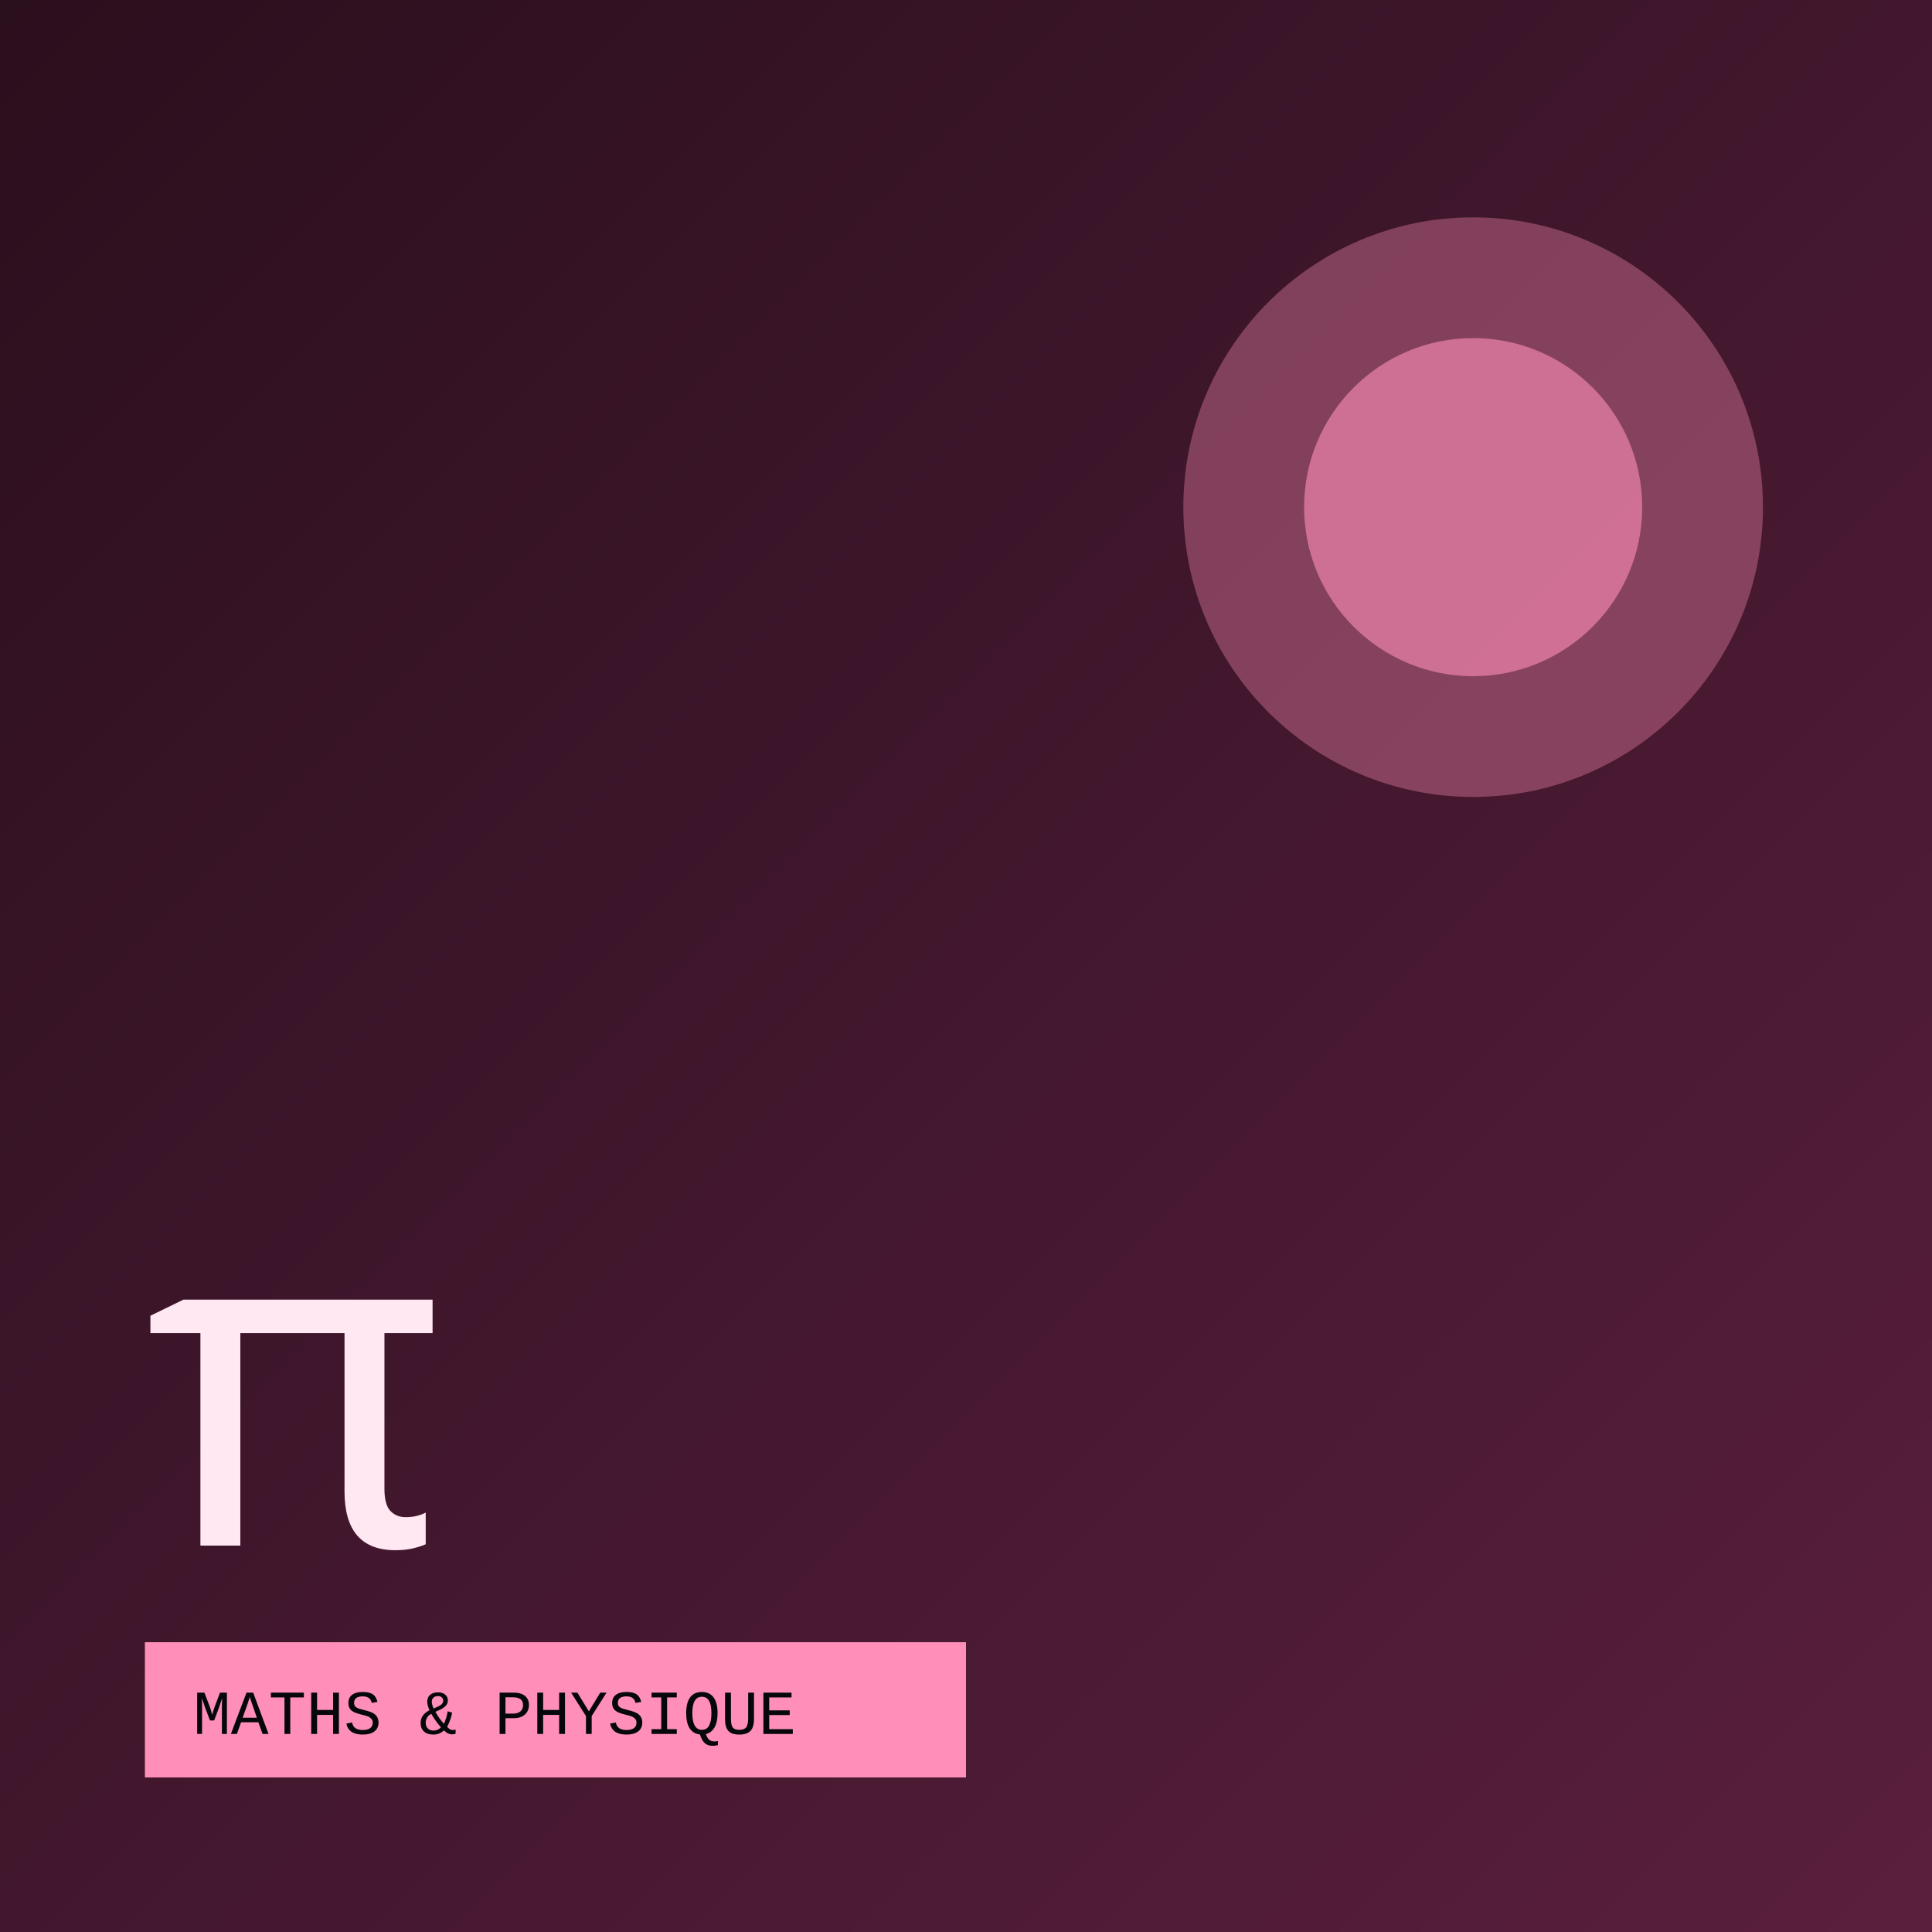
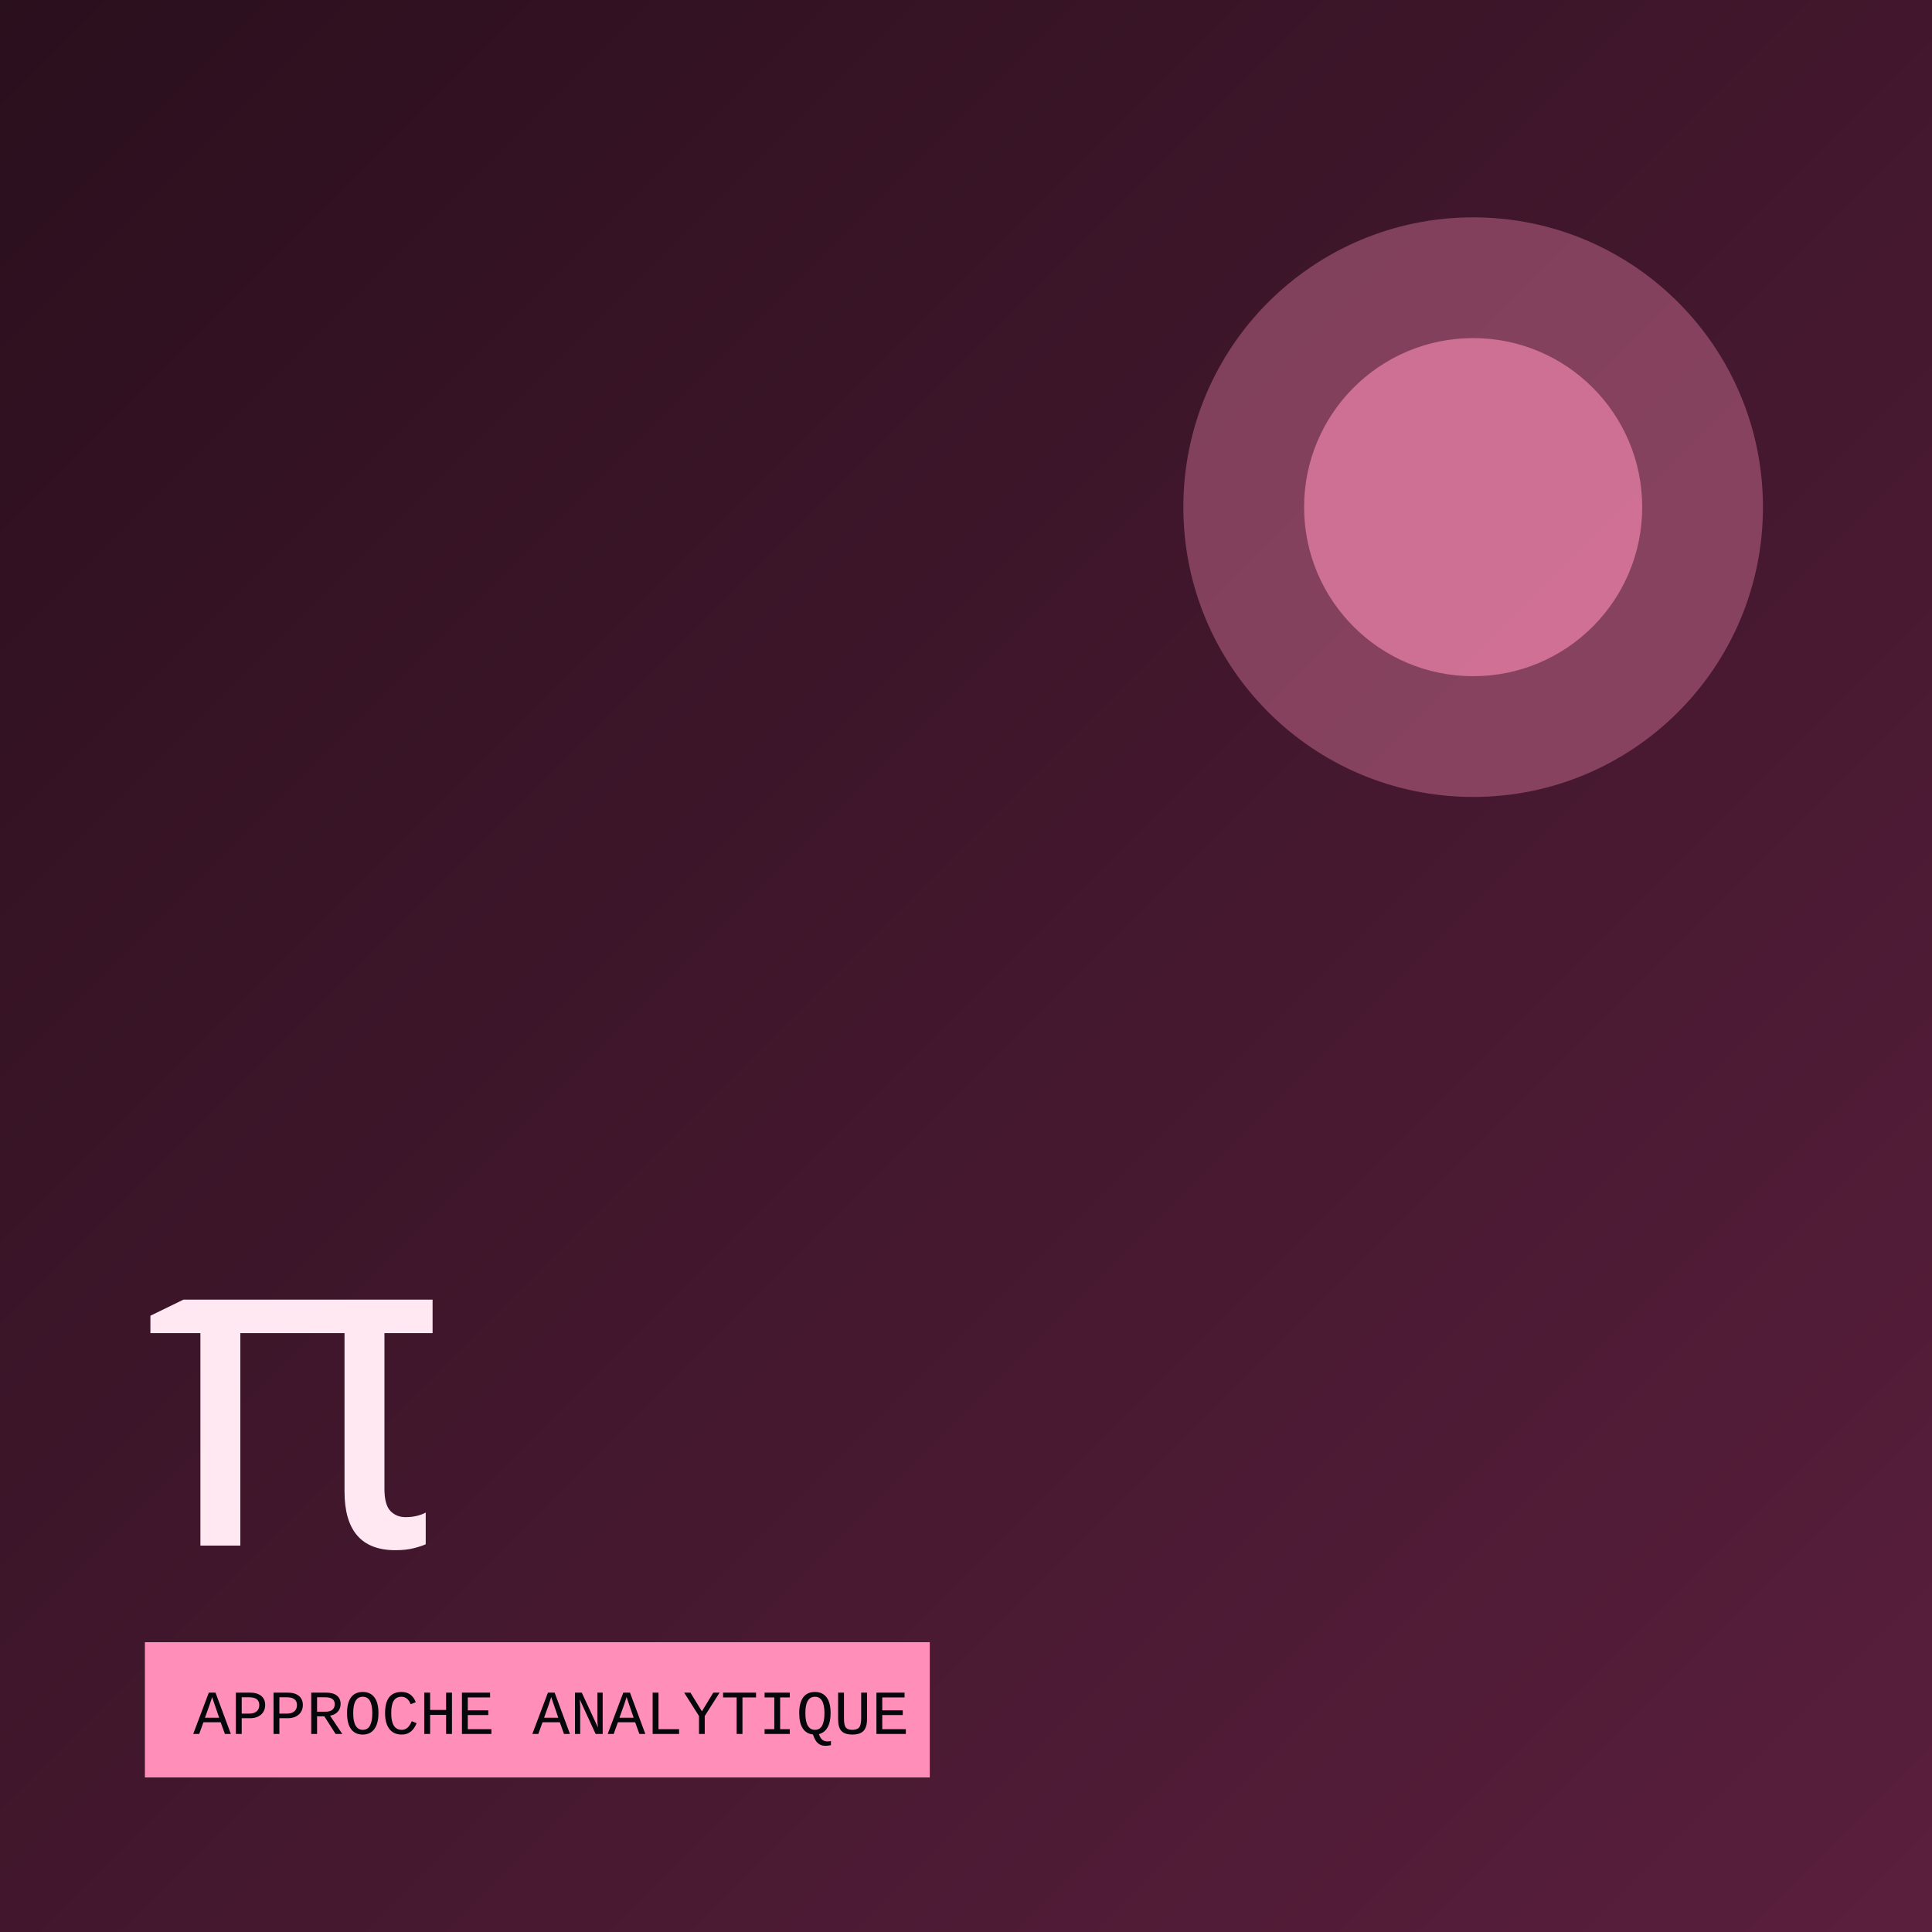
<svg xmlns="http://www.w3.org/2000/svg" width="800" height="800" viewBox="0 0 800 800">
  <defs>
    <linearGradient id="g" x1="0" y1="0" x2="1" y2="1">
      <stop offset="0" stop-color="#2a0f1d" />
      <stop offset="1" stop-color="#5a1f3d" />
    </linearGradient>
  </defs>
  <rect width="800" height="800" fill="url(#g)" />
  <circle cx="610" cy="210" r="120" fill="#ff8fb8" fill-opacity=".35" />
  <circle cx="610" cy="210" r="70" fill="#ff8fb8" fill-opacity=".6" />
  <text x="60" y="640" font-family="Anton, Impact, sans-serif" font-size="190" fill="#ffe8f2">π</text>
-   <rect x="60" y="680" width="340" height="56" fill="#ff8fb8" />
-   <text x="80" y="718" font-family="Courier New, monospace" font-size="26" fill="#05070d">MATHS &amp; PHYSIQUE</text>
+   <rect x="60" y="680" width="325" height="56" fill="#ff8fb8" />
+   <text x="80" y="718" font-family="Courier New, monospace" font-size="26" fill="#05070d">APPROCHE ANALYTIQUE</text>
</svg>
